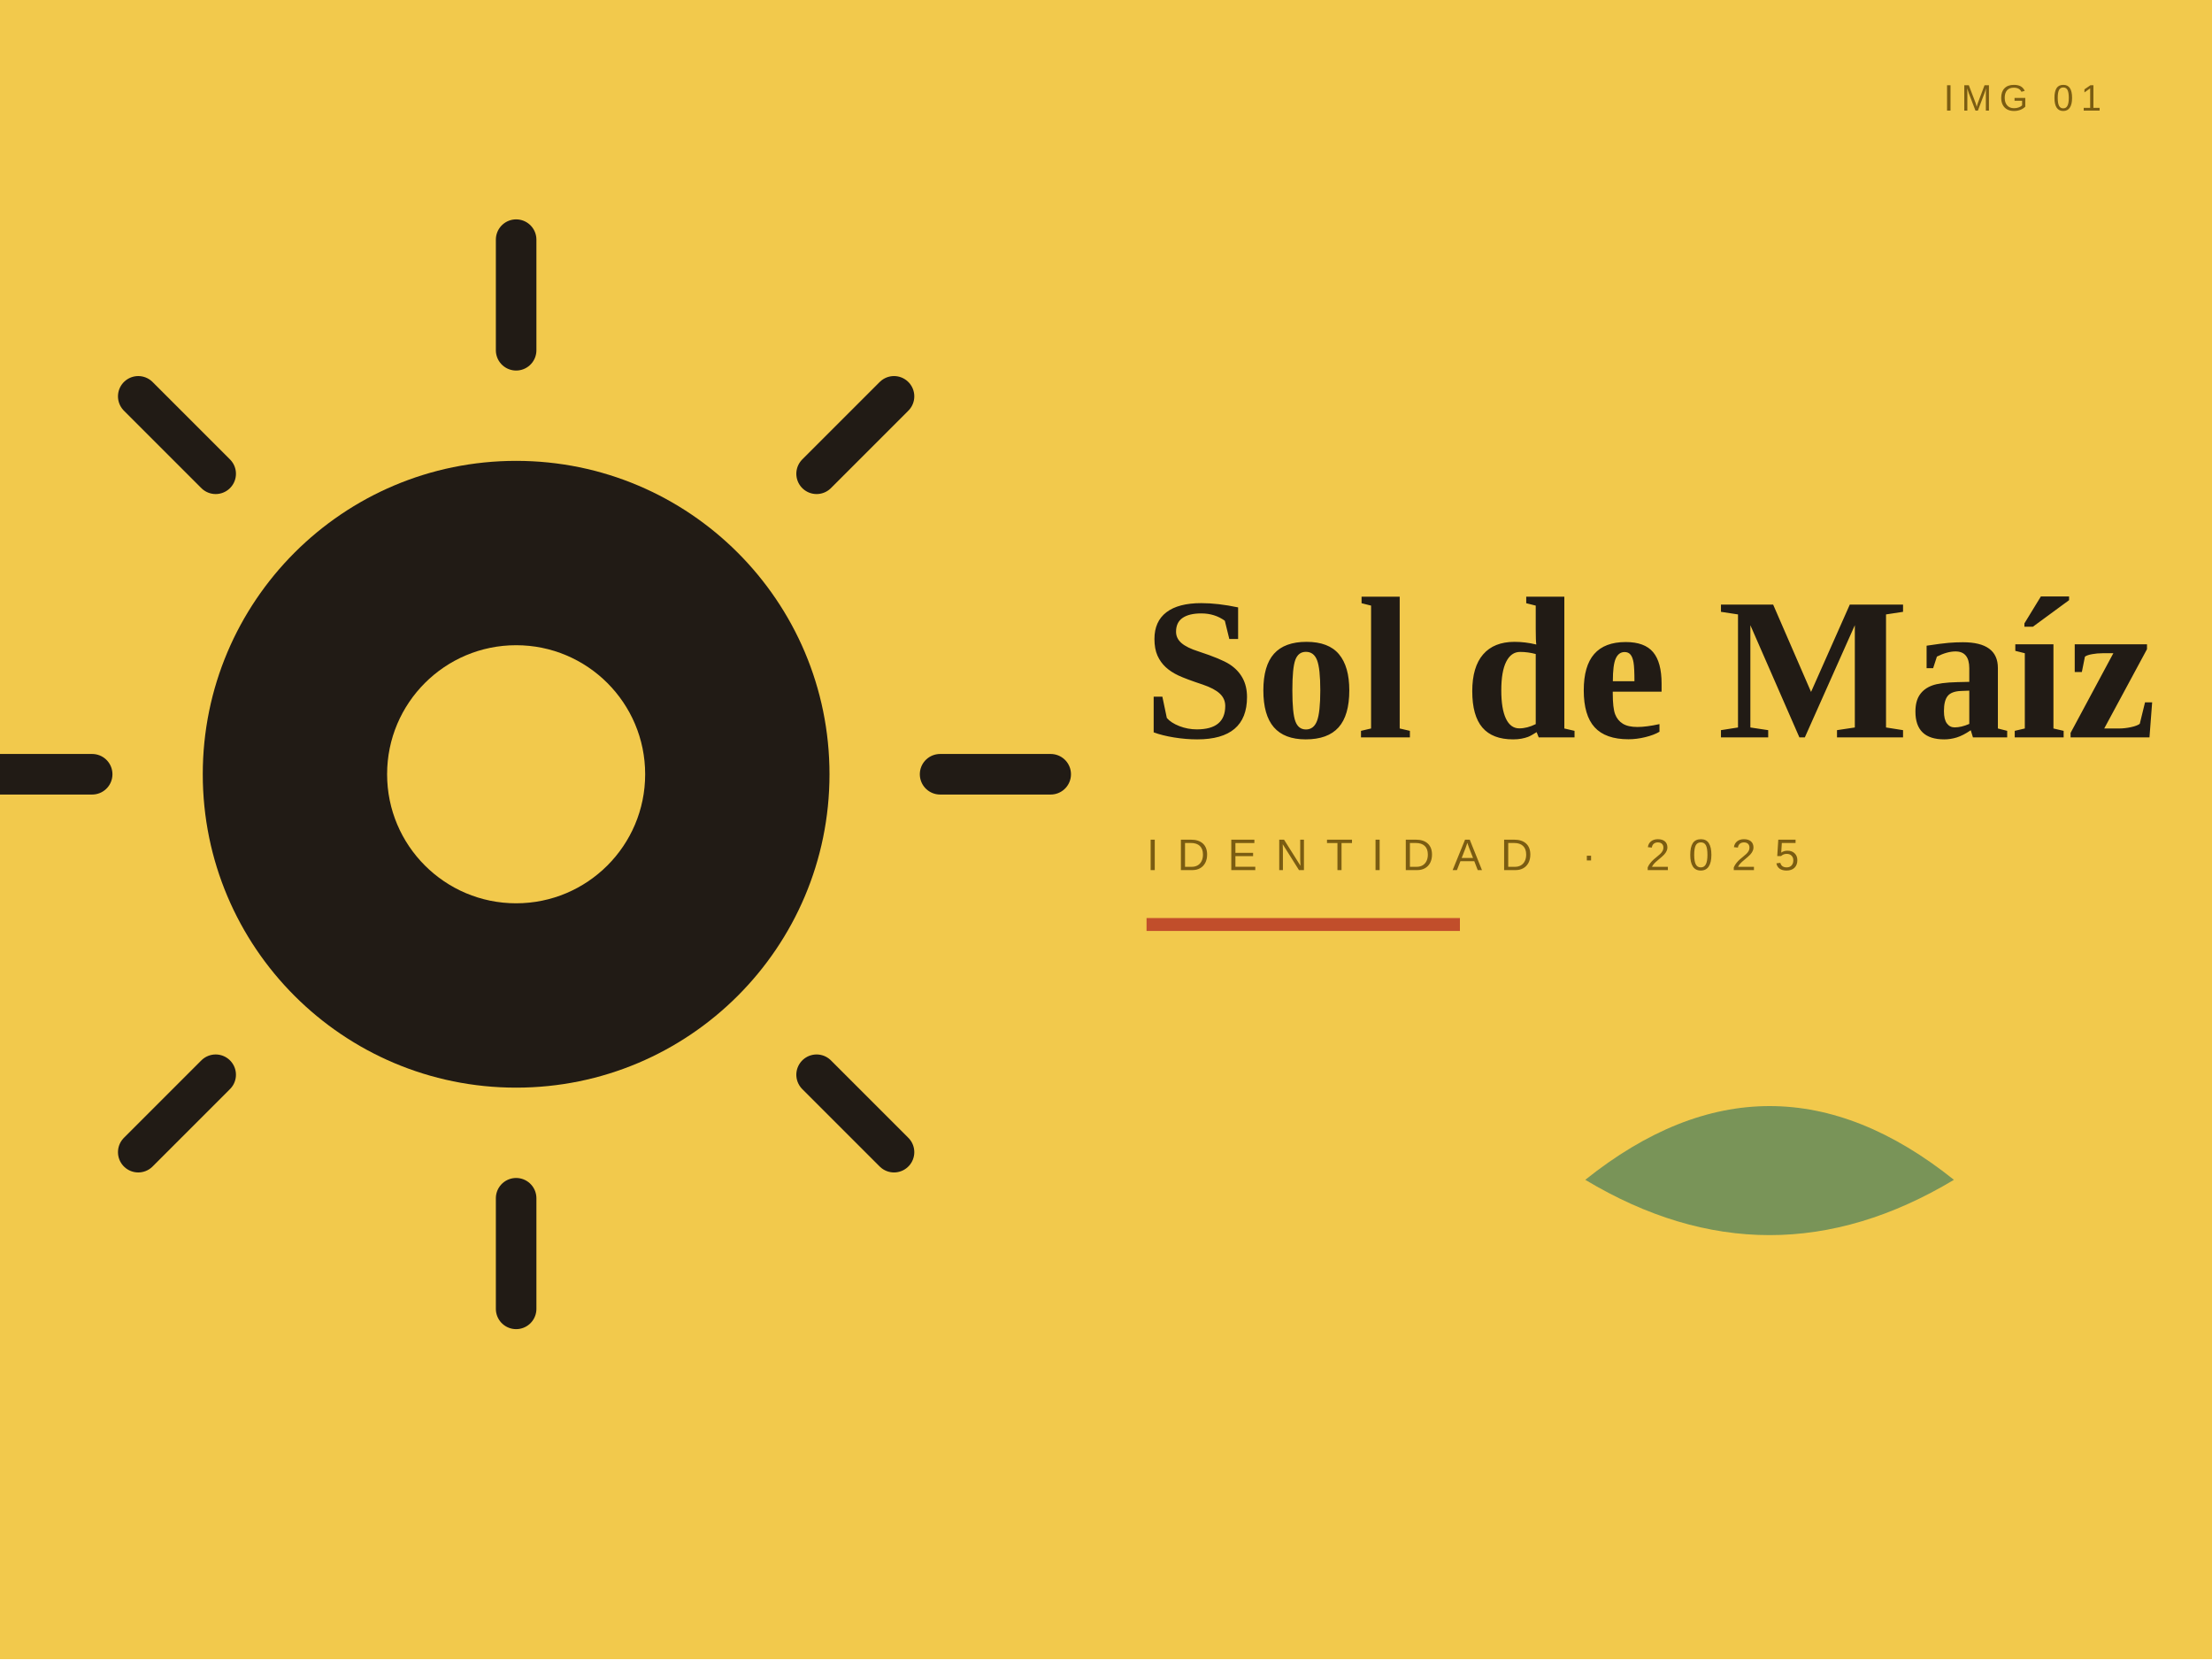
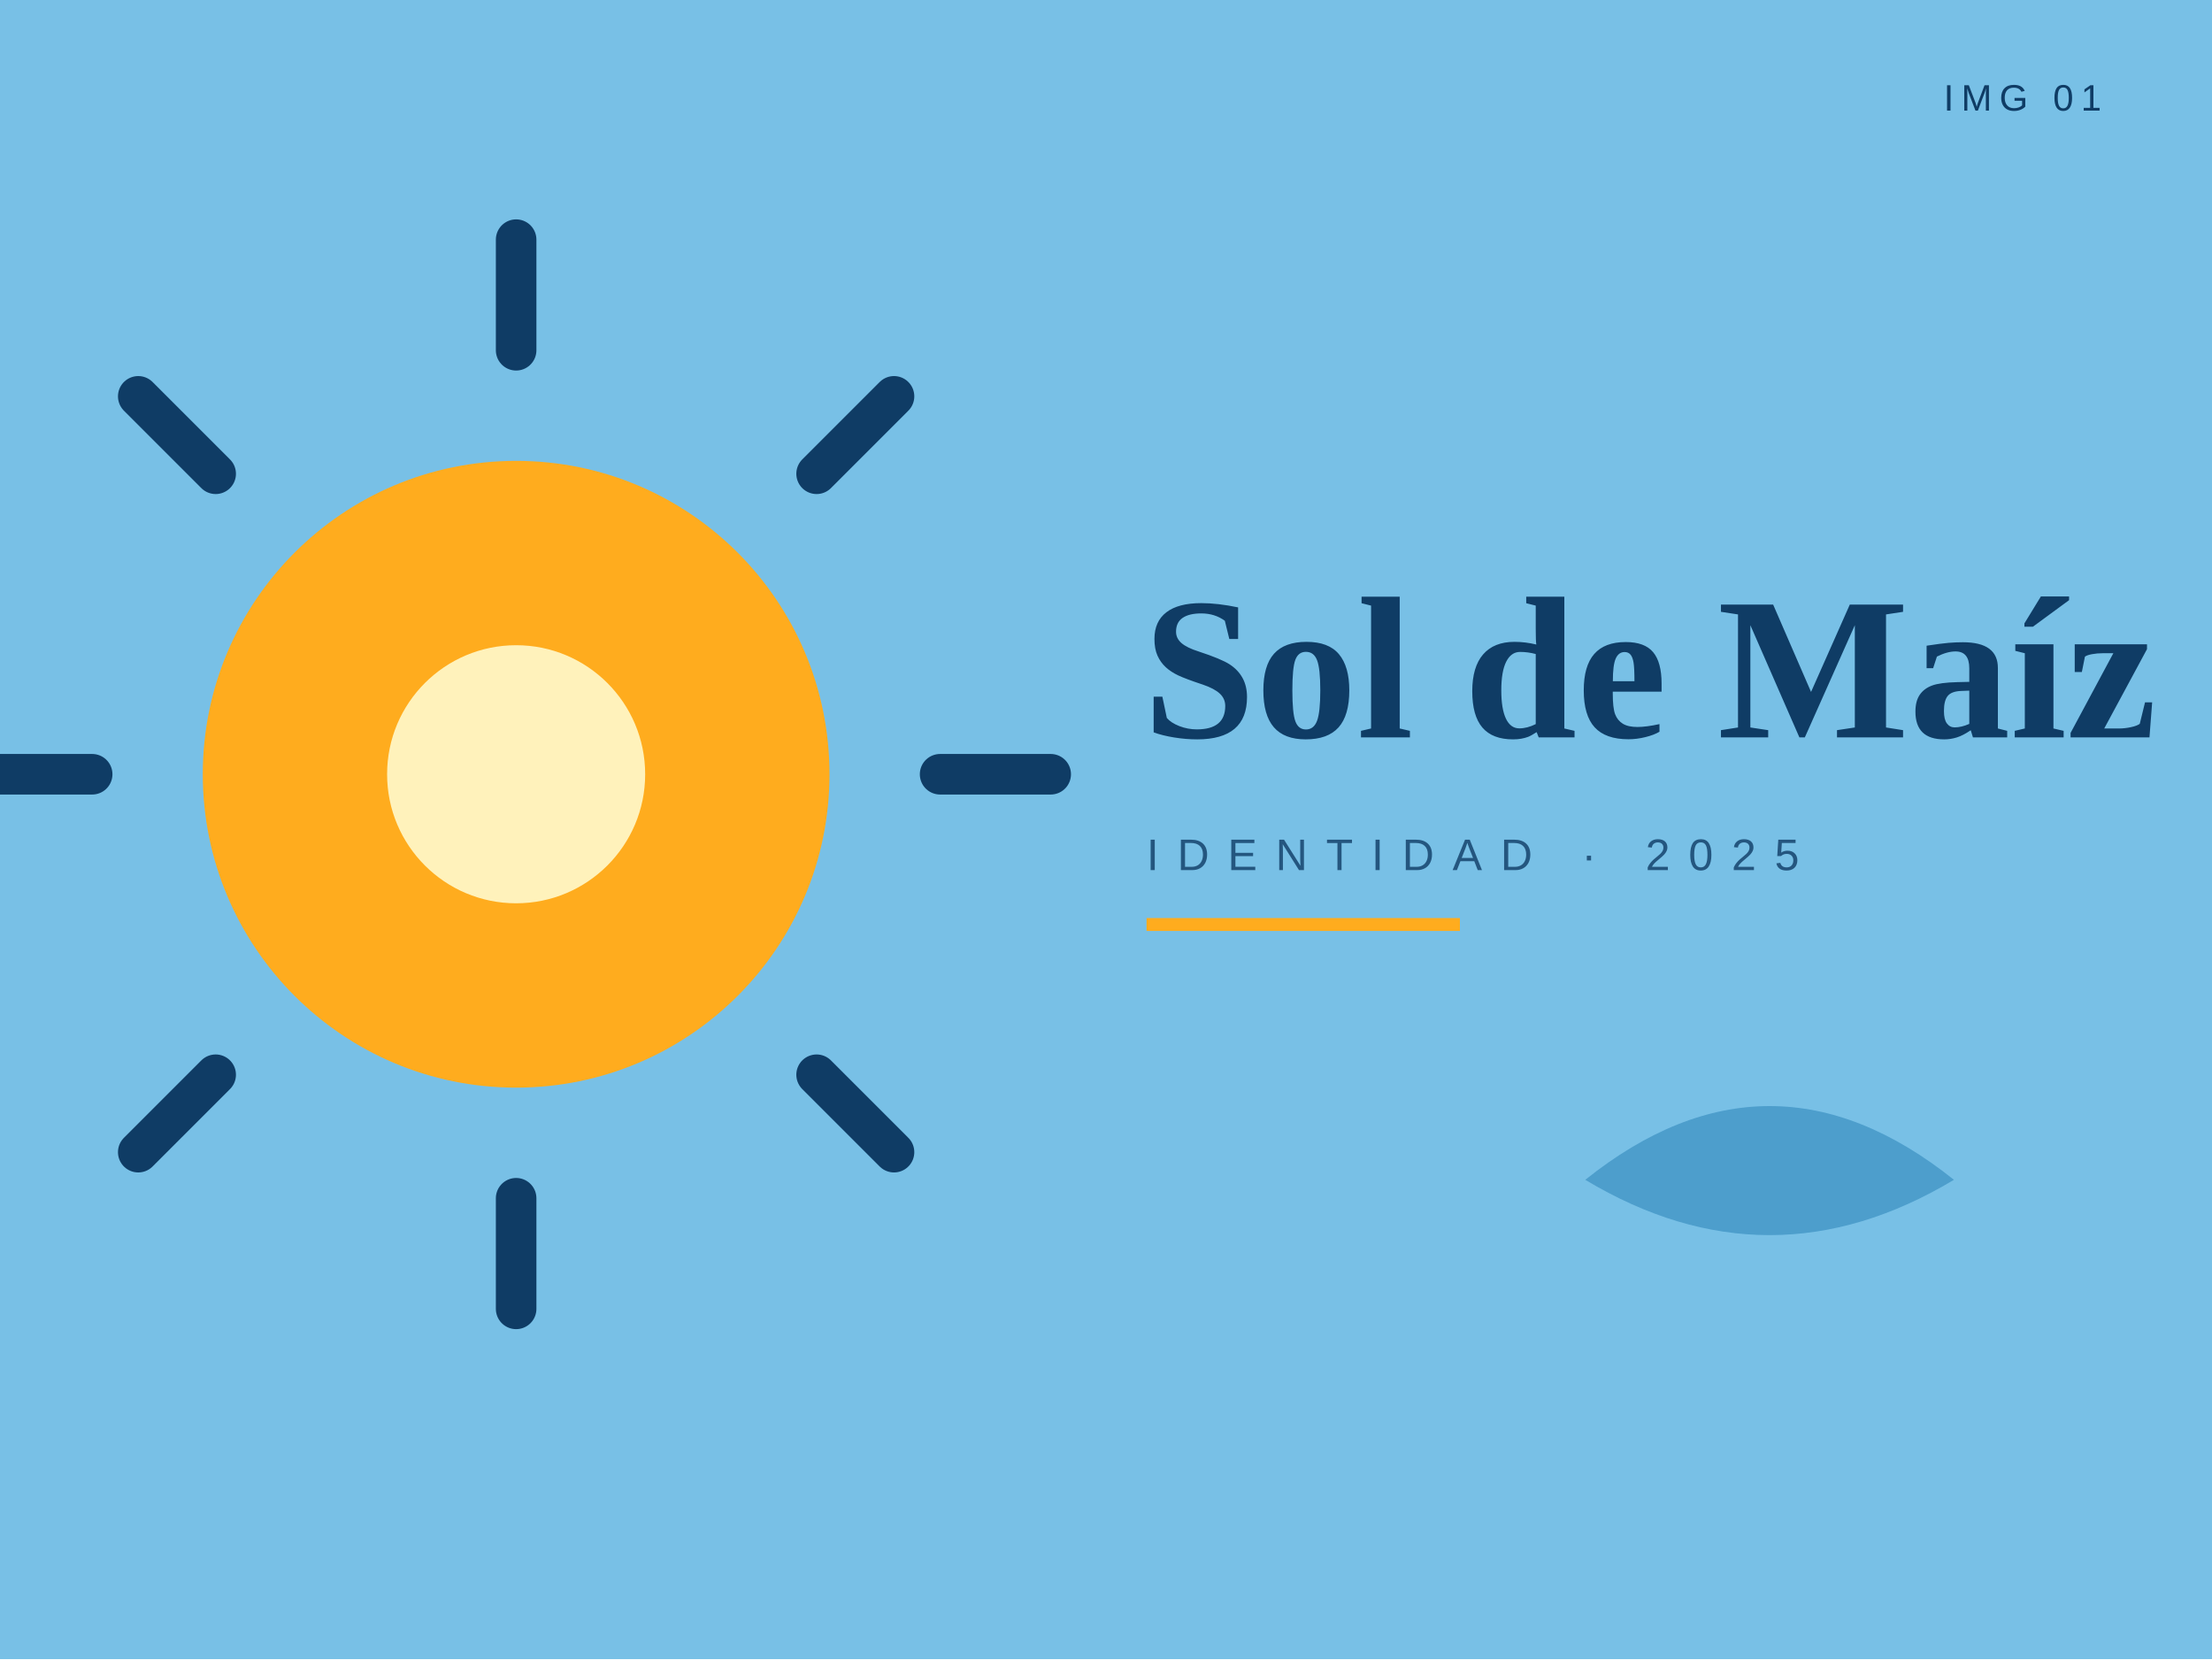
<svg xmlns="http://www.w3.org/2000/svg" viewBox="0 0 1200 900" role="img" aria-label="Imagen de ejemplo: identidad Sol de Maíz">
-   <rect width="1200" height="900" fill="#f2c94c" />
+   <rect width="1200" height="900" fill="#78c0e6" />
  <g transform="translate(280 420)">
-     <circle r="170" fill="#211b15" />
-     <g stroke="#211b15" stroke-width="22" stroke-linecap="round">
+     <circle r="170" fill="#ffac1e" />
+     <g stroke="#0f3c65" stroke-width="22" stroke-linecap="round">
      <path d="M0 -230 V -290" />
      <path d="M0 230 V 290" />
      <path d="M-230 0 H -290" />
      <path d="M230 0 H 290" />
      <path d="M-163 -163 L -205 -205" />
      <path d="M163 163 L 205 205" />
      <path d="M163 -163 L 205 -205" />
      <path d="M-163 163 L -205 205" />
    </g>
-     <circle r="70" fill="#f2c94c" />
+     <circle r="70" fill="#fff2bb" />
  </g>
-   <text x="620" y="400" font-family="Georgia, 'Times New Roman', serif" font-weight="600" font-size="110" fill="#211b15">Sol de Maíz</text>
-   <text x="622" y="472" font-family="Arial, sans-serif" font-size="24" letter-spacing="10" fill="#7a5c12">IDENTIDAD · 2025</text>
-   <rect x="622" y="498" width="170" height="7" fill="#c14e2b" />
-   <path d="M860 640 Q960 560 1060 640 Q960 700 860 640 Z" fill="#6b8e5a" opacity="0.9" />
-   <text x="1140" y="60" font-family="Arial, sans-serif" font-size="20" letter-spacing="4" fill="#7a5c12" text-anchor="end">IMG 01</text>
+   <text x="620" y="400" font-family="Georgia, 'Times New Roman', serif" font-weight="600" font-size="110" fill="#0f3c65">Sol de Maíz</text>
+   <text x="622" y="472" font-family="Arial, sans-serif" font-size="24" letter-spacing="10" fill="#0f3c65" opacity="0.8">IDENTIDAD · 2025</text>
+   <rect x="622" y="498" width="170" height="7" fill="#ffac1e" />
+   <path d="M860 640 Q960 560 1060 640 Q960 700 860 640 Z" fill="#4a9ccb" opacity="0.95" />
+   <text x="1140" y="60" font-family="Arial, sans-serif" font-size="20" letter-spacing="4" fill="#0f3c65" text-anchor="end">IMG 01</text>
</svg>
